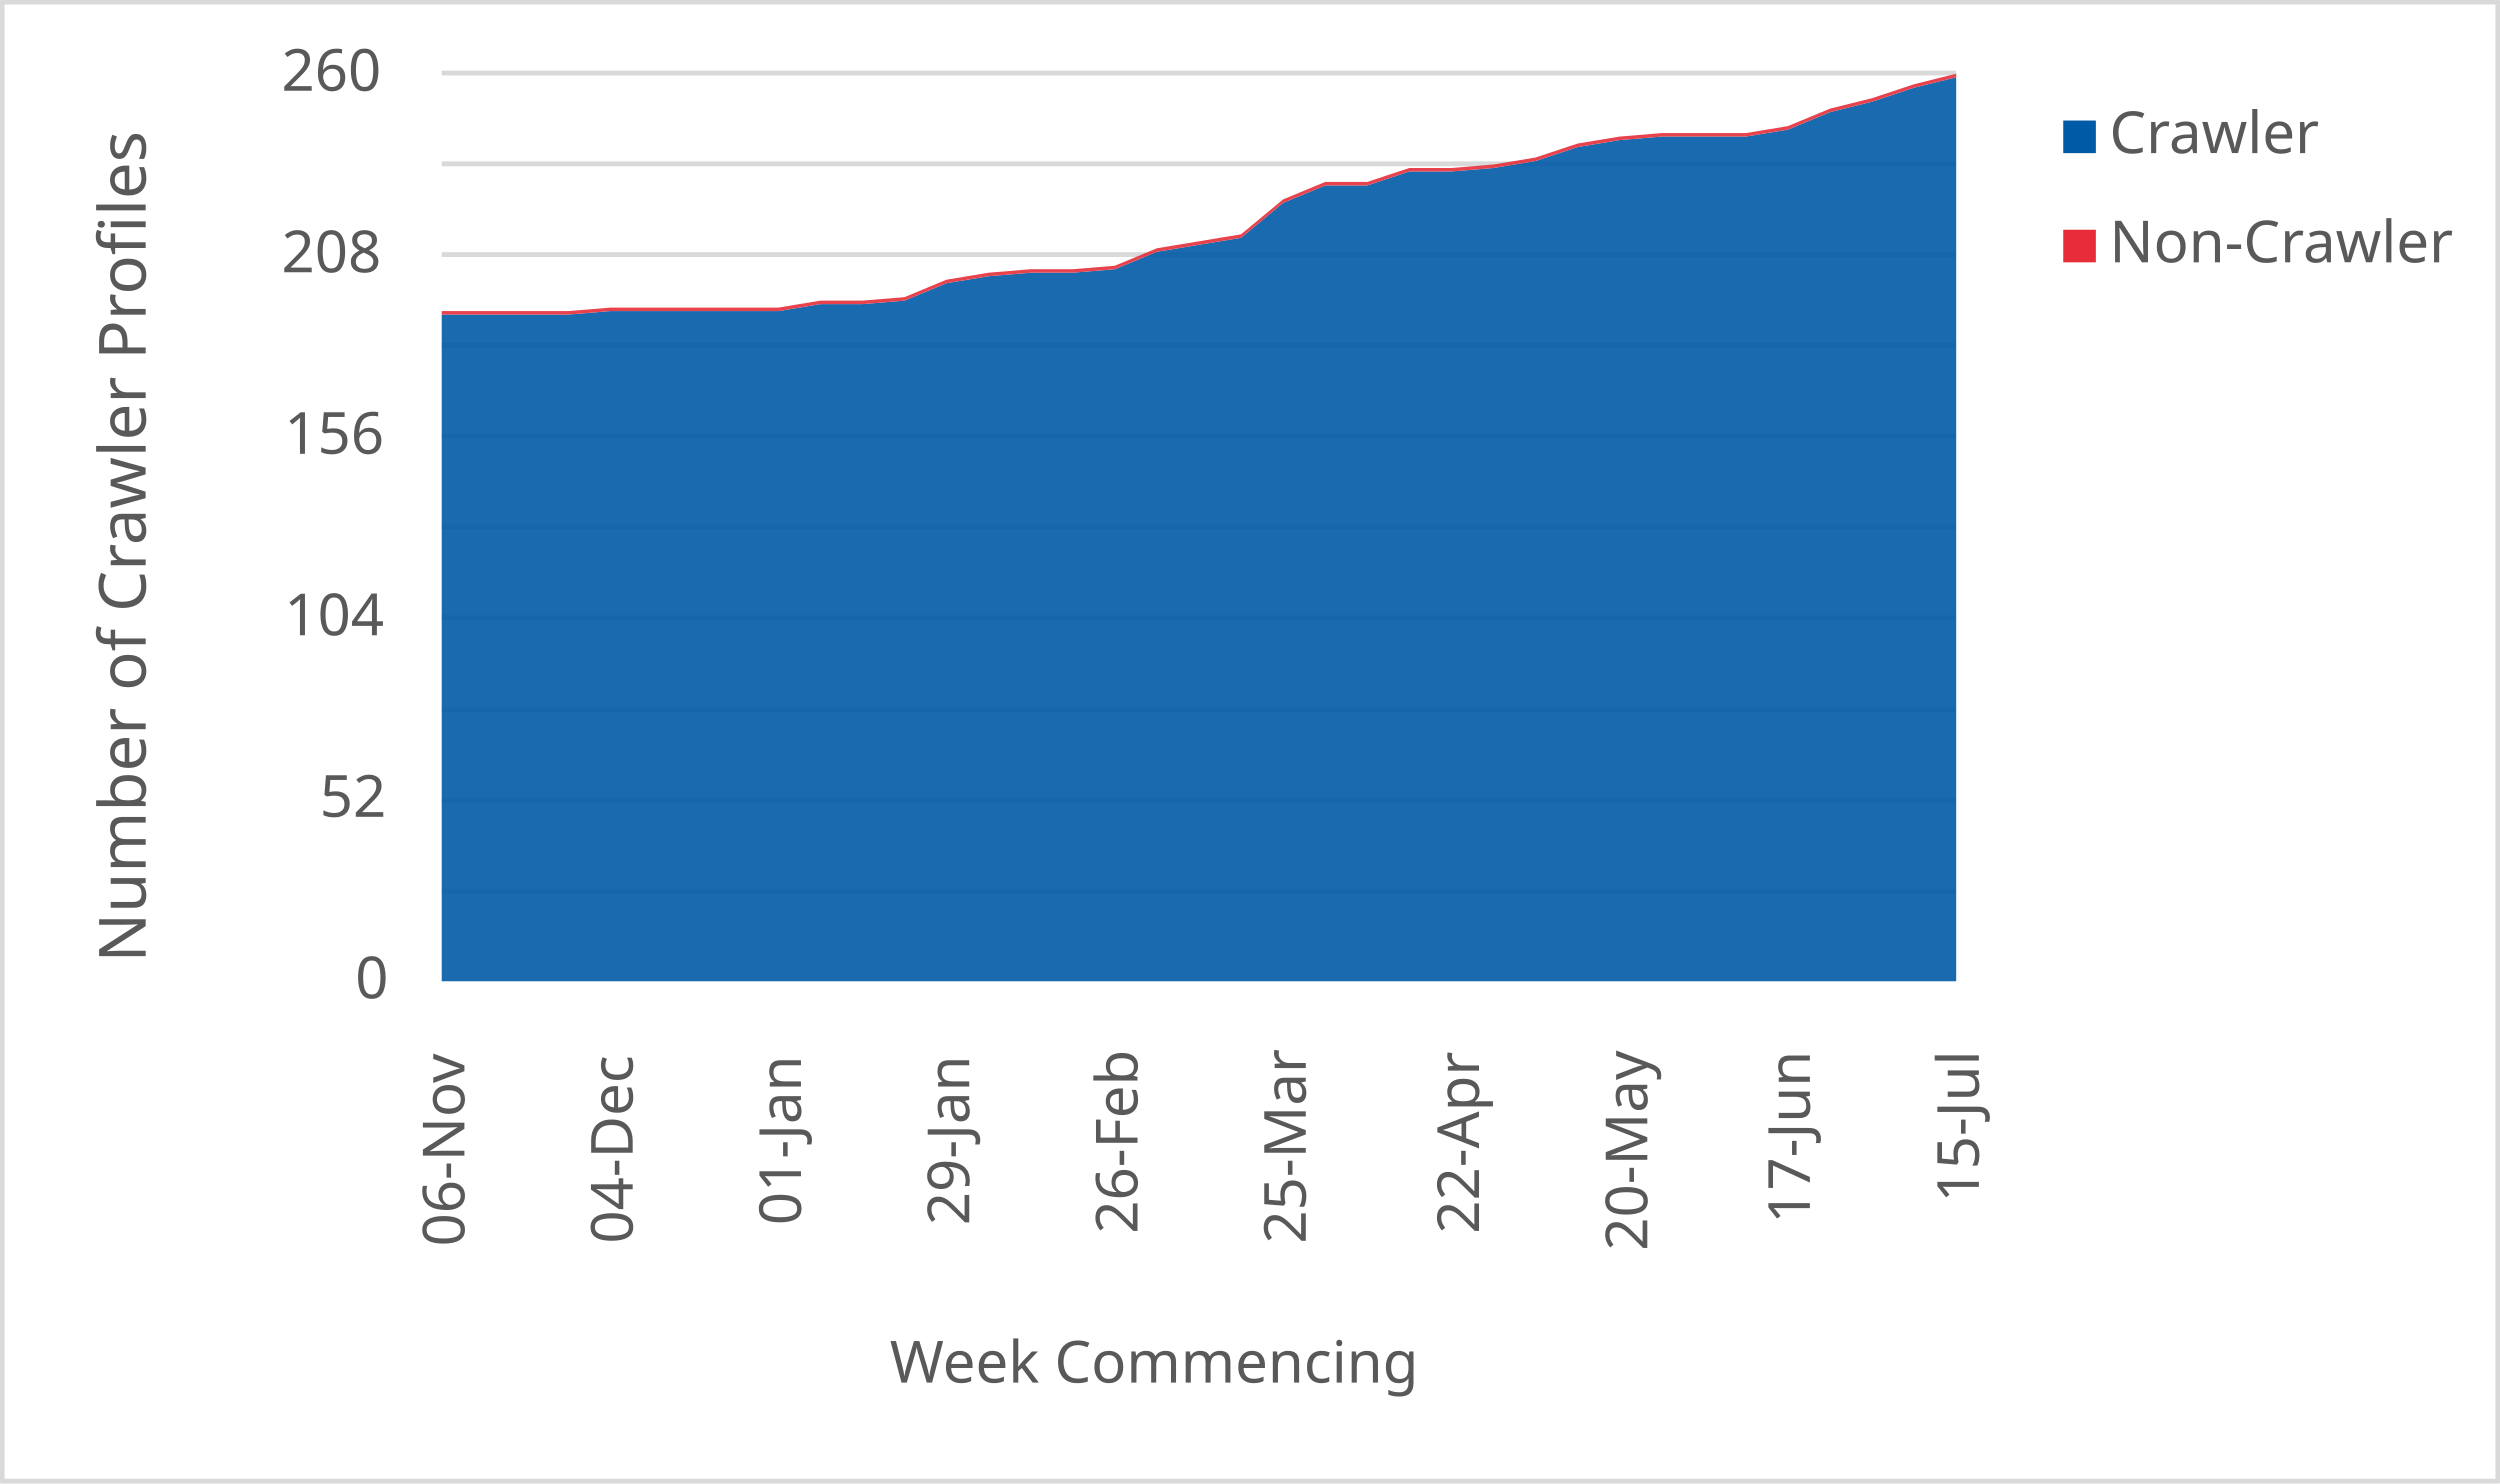
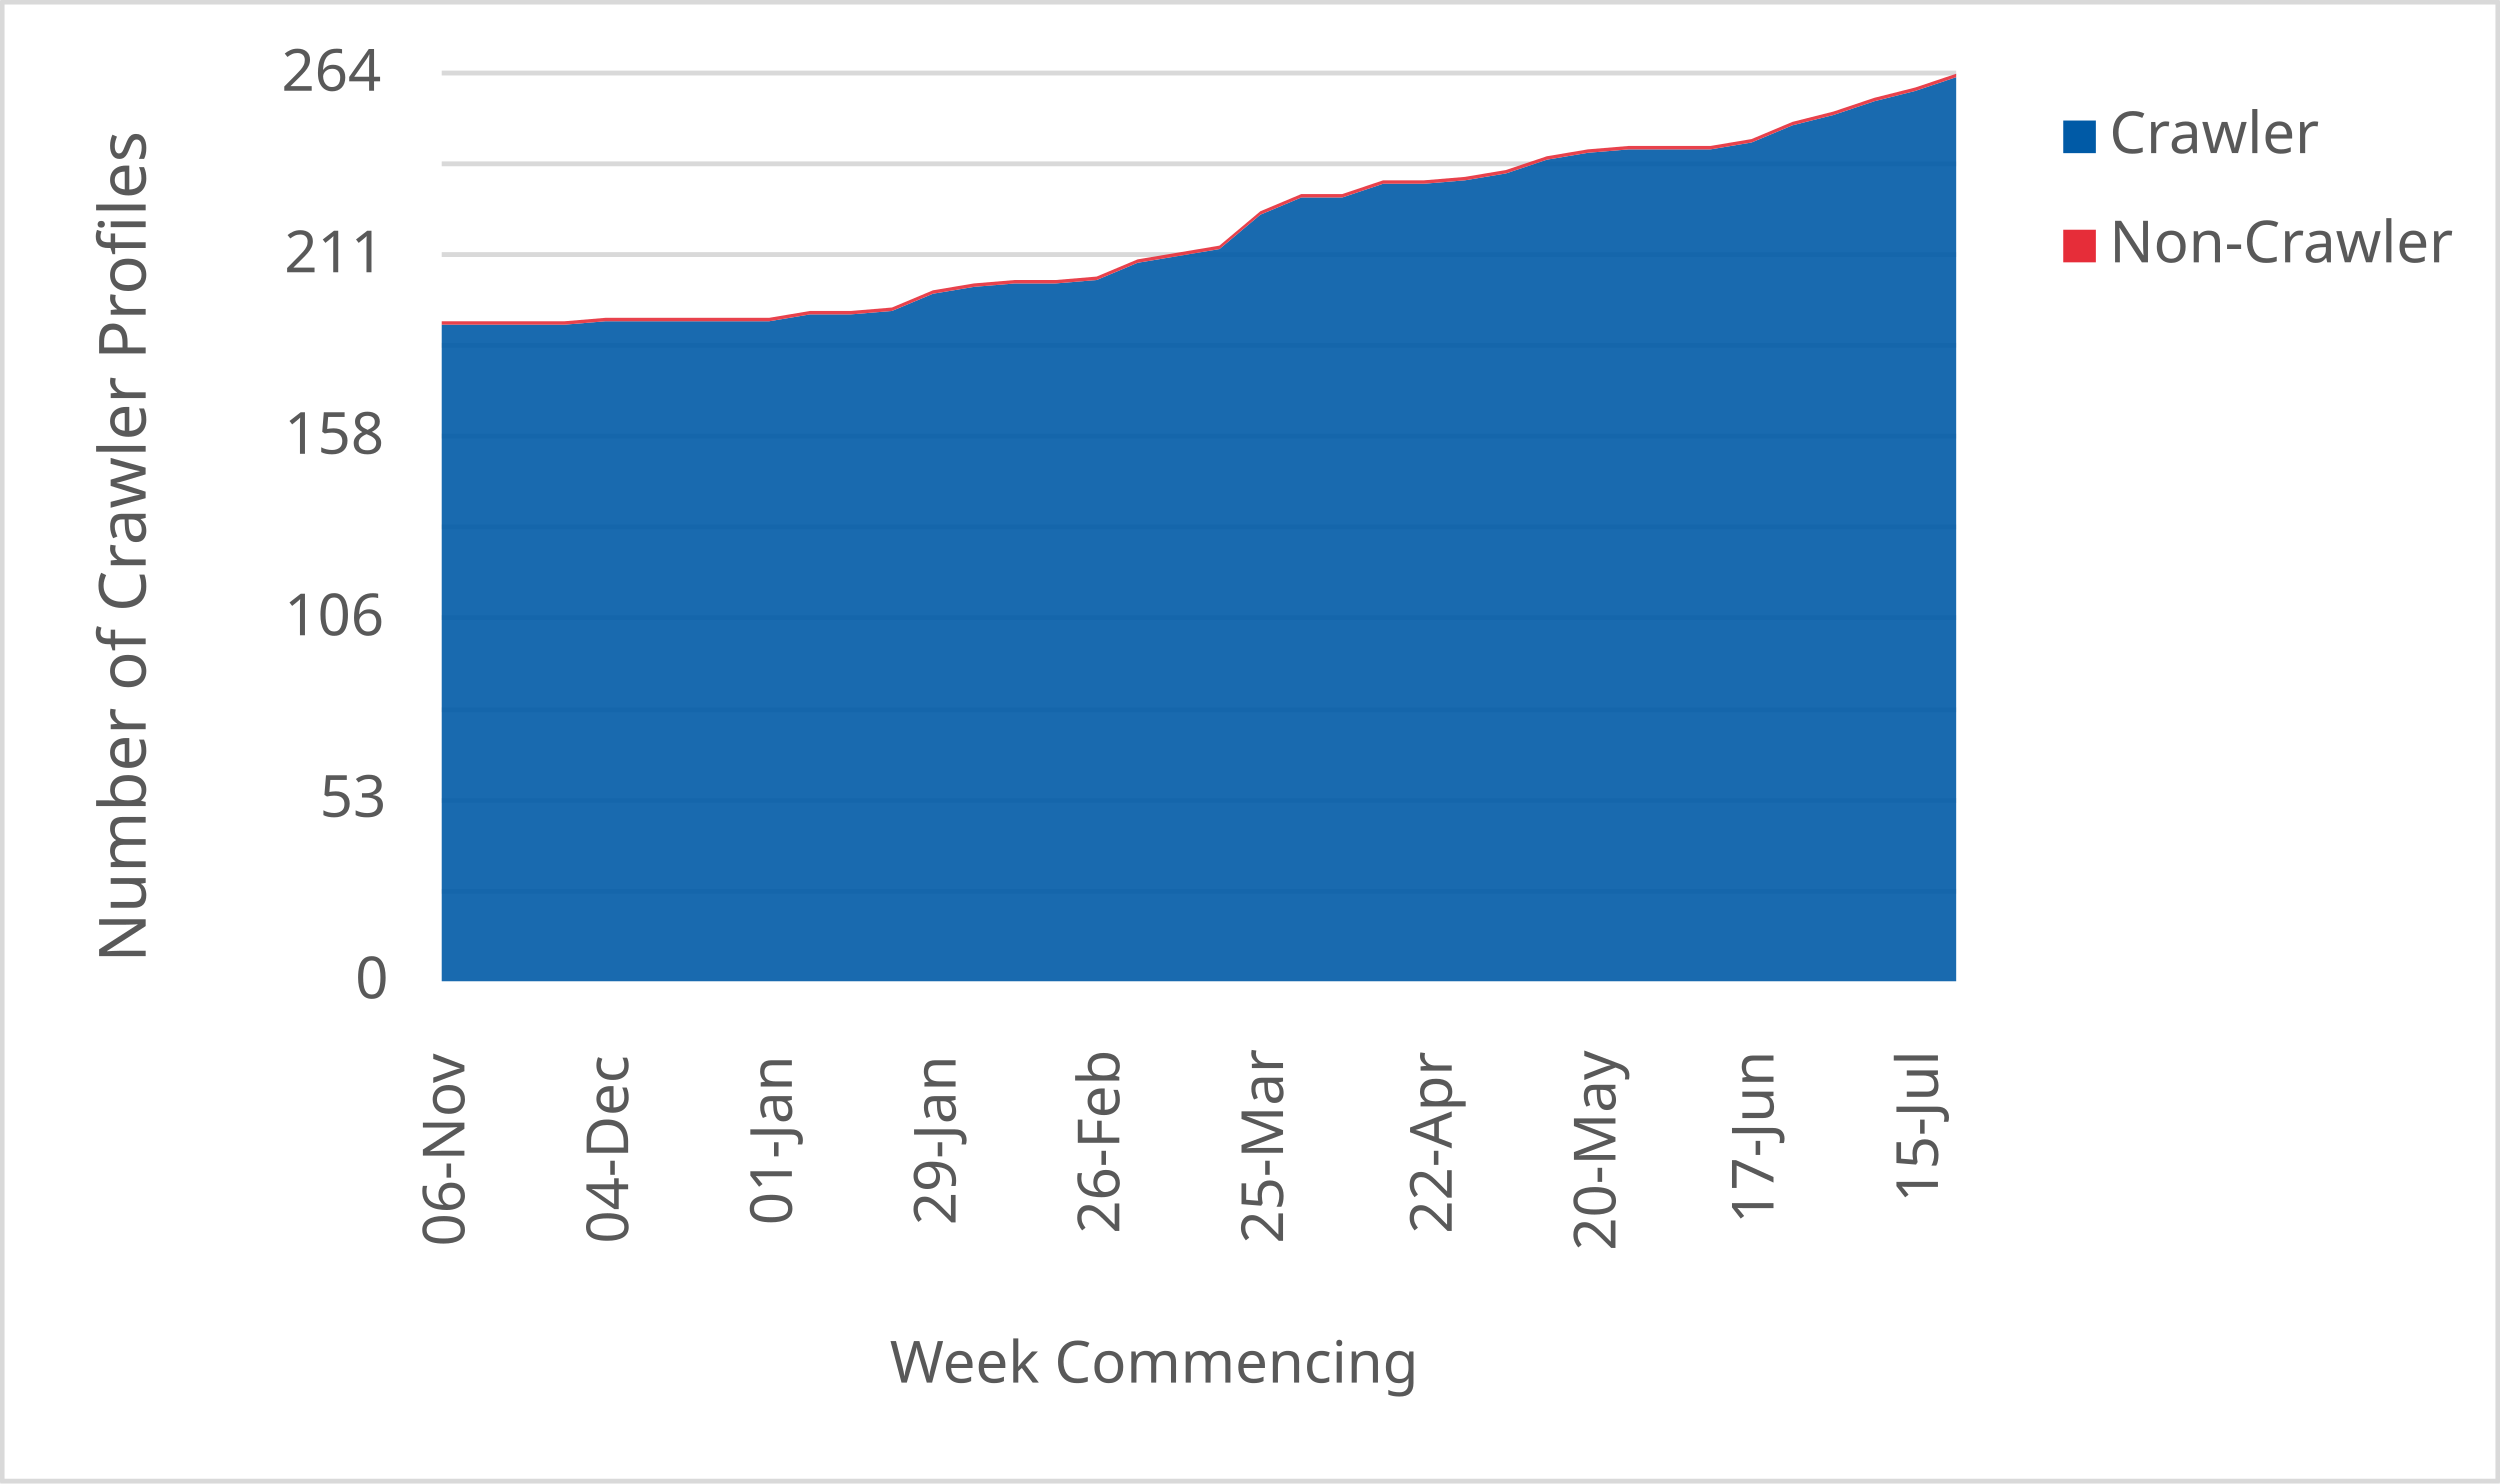
<svg xmlns="http://www.w3.org/2000/svg" width="1763" height="1046" xml:space="preserve" overflow="hidden">
  <defs>
    <clipPath id="clip0">
      <rect x="2917" y="346" width="1763" height="1046" />
    </clipPath>
  </defs>
  <g clip-path="url(#clip0)" transform="translate(-2917 -346)">
    <rect x="2918" y="347" width="1760" height="1043" fill="#FFFFFF" />
    <g>
      <path d="    M3228.5 974.532 4296.5 974.532    M3228.5 910.53 4296.5 910.53    M3228.5 846.528 4296.5 846.528    M3228.5 781.526 4296.5 781.526    M3228.5 717.524 4296.5 717.524    M3228.5 653.522 4296.5 653.522    M3228.5 589.52 4296.5 589.52    M3228.5 525.517 4296.5 525.517    M3228.5 461.515 4296.5 461.515    M3228.5 397.5 4296.5 397.5" stroke="#D9D9D9" stroke-width="3.438" stroke-linejoin="round" stroke-miterlimit="10" fill="none" />
    </g>
    <g>
      <path d="M 1038.5 4296.5 1038.5" stroke="#D9D9D9" stroke-width="3.438" stroke-linejoin="round" stroke-miterlimit="10" fill="none" fill-rule="evenodd" />
    </g>
    <g>
      <text fill="#595959" font-family="Verdana,sans-serif" font-weight="400" font-size="41" transform="matrix(6.12323e-17 -1 1 6.12323e-17 3244.5 1225)">06-Nov</text>
    </g>
    <g>
-       <text fill="#595959" font-family="Verdana,sans-serif" font-weight="400" font-size="41" transform="matrix(6.12323e-17 -1 1 6.12323e-17 3363.167 1223)">04-Dec</text>
+       <text fill="#595959" font-family="Verdana,sans-serif" font-weight="400" font-size="41" transform="matrix(6.12323e-17 -1 1 6.12323e-17 3359.959 1223)">04-Dec</text>
    </g>
    <g>
-       <text fill="#595959" font-family="Verdana,sans-serif" font-weight="400" font-size="41" transform="matrix(6.12323e-17 -1 1 6.12323e-17 3481.833 1210)">01-Jan</text>
+       <text fill="#595959" font-family="Verdana,sans-serif" font-weight="400" font-size="41" transform="matrix(6.12323e-17 -1 1 6.12323e-17 3475.419 1210)">01-Jan</text>
    </g>
    <g>
-       <text fill="#595959" font-family="Verdana,sans-serif" font-weight="400" font-size="41" transform="matrix(6.12323e-17 -1 1 6.12323e-17 3600.5 1210)">29-Jan</text>
+       <text fill="#595959" font-family="Verdana,sans-serif" font-weight="400" font-size="41" transform="matrix(6.12323e-17 -1 1 6.12323e-17 3590.878 1210)">29-Jan</text>
    </g>
    <g>
-       <text fill="#595959" font-family="Verdana,sans-serif" font-weight="400" font-size="41" transform="matrix(6.12323e-17 -1 1 6.12323e-17 3719.167 1216)">26-Feb</text>
+       <text fill="#595959" font-family="Verdana,sans-serif" font-weight="400" font-size="41" transform="matrix(6.12323e-17 -1 1 6.12323e-17 3706.338 1216)">26-Feb</text>
    </g>
    <g>
-       <text fill="#595959" font-family="Verdana,sans-serif" font-weight="400" font-size="41" transform="matrix(6.12323e-17 -1 1 6.12323e-17 3837.833 1223)">25-Mar</text>
+       <text fill="#595959" font-family="Verdana,sans-serif" font-weight="400" font-size="41" transform="matrix(6.12323e-17 -1 1 6.12323e-17 3821.797 1223)">25-Mar</text>
    </g>
    <g>
-       <text fill="#595959" font-family="Verdana,sans-serif" font-weight="400" font-size="41" transform="matrix(6.12323e-17 -1 1 6.12323e-17 3960 1216)">22-Apr</text>
+       <text fill="#595959" font-family="Verdana,sans-serif" font-weight="400" font-size="41" transform="matrix(6.12323e-17 -1 1 6.12323e-17 3940.757 1216)">22-Apr</text>
    </g>
    <g>
-       <text fill="#595959" font-family="Verdana,sans-serif" font-weight="400" font-size="41" transform="matrix(6.12323e-17 -1 1 6.12323e-17 4078.667 1228)">20-May</text>
+       <text fill="#595959" font-family="Verdana,sans-serif" font-weight="400" font-size="41" transform="matrix(6.12323e-17 -1 1 6.12323e-17 4056.216 1228)">20-May</text>
    </g>
    <g>
-       <text fill="#595959" font-family="Verdana,sans-serif" font-weight="400" font-size="41" transform="matrix(6.12323e-17 -1 1 6.12323e-17 4193.333 1209)">17-Jun</text>
+       <text fill="#595959" font-family="Verdana,sans-serif" font-weight="400" font-size="41" transform="matrix(6.12323e-17 -1 1 6.12323e-17 4167.676 1209)">17-Jun</text>
    </g>
    <g>
-       <text fill="#595959" font-family="Verdana,sans-serif" font-weight="400" font-size="41" transform="matrix(6.12323e-17 -1 1 6.12323e-17 4312.5 1194)">15-Jul</text>
+       <text fill="#595959" font-family="Verdana,sans-serif" font-weight="400" font-size="41" transform="matrix(6.12323e-17 -1 1 6.12323e-17 4283.635 1194)">15-Jul</text>
    </g>
    <g>
      <text fill="#595959" font-family="Verdana,sans-serif" font-weight="400" font-size="41" transform="matrix(1 0 0 1 3167.5 1050)">0</text>
    </g>
    <g>
-       <text fill="#595959" font-family="Verdana,sans-serif" font-weight="400" font-size="41" transform="matrix(1 0 0 1 3142.5 922)">52</text>
+       <text fill="#595959" font-family="Verdana,sans-serif" font-weight="400" font-size="41" transform="matrix(1 0 0 1 3142.5 922)">53</text>
    </g>
    <g>
-       <text fill="#595959" font-family="Verdana,sans-serif" font-weight="400" font-size="41" transform="matrix(1 0 0 1 3117.5 794)">104</text>
+       <text fill="#595959" font-family="Verdana,sans-serif" font-weight="400" font-size="41" transform="matrix(1 0 0 1 3117.5 794)">106</text>
    </g>
    <g>
-       <text fill="#595959" font-family="Verdana,sans-serif" font-weight="400" font-size="41" transform="matrix(1 0 0 1 3117.5 666)">156</text>
+       <text fill="#595959" font-family="Verdana,sans-serif" font-weight="400" font-size="41" transform="matrix(1 0 0 1 3117.5 666)">158</text>
    </g>
    <g>
-       <text fill="#595959" font-family="Verdana,sans-serif" font-weight="400" font-size="41" transform="matrix(1 0 0 1 3115.5 538)">208</text>
+       <text fill="#595959" font-family="Verdana,sans-serif" font-weight="400" font-size="41" transform="matrix(1 0 0 1 3117.5 538)">211</text>
    </g>
    <g>
-       <text fill="#595959" font-family="Verdana,sans-serif" font-weight="400" font-size="41" transform="matrix(1 0 0 1 3115.5 410)">260</text>
+       <text fill="#595959" font-family="Verdana,sans-serif" font-weight="400" font-size="41" transform="matrix(1 0 0 1 3115.5 410)">264</text>
    </g>
    <g>
      <text fill="#595959" font-family="Verdana,sans-serif" font-weight="400" font-size="41" transform="matrix(1 0 0 1 3544.5 1321)">Week Commencing</text>
    </g>
    <g>
      <text fill="#595959" font-family="Verdana,sans-serif" font-weight="400" font-size="46" transform="matrix(6.12323e-17 -1 1 6.12323e-17 3019.73 1024.75)">Number of Crawler Profiles</text>
    </g>
    <rect x="2918.5" y="347.5" width="1760" height="1043" stroke="#D9D9D9" stroke-width="3.438" stroke-linejoin="round" stroke-miterlimit="10" fill="none" />
    <g>
-       <path d="M3228.5 1038 3258.167 1038 3287.833 1038 3317.5 1038 3347.167 1038 3376.833 1038 3406.5 1038 3436.167 1038 3465.833 1038 3495.5 1038 3525.167 1038 3554.833 1038 3584.5 1038 3614.167 1038 3643.833 1038 3673.5 1038 3703.167 1038 3732.833 1038 3762.5 1038 3792.167 1038 3821.833 1038 3851.5 1038 3881.167 1038 3910.833 1038 3940.5 1038 3970.167 1038 3999.833 1038 4029.5 1038 4059.167 1038 4088.833 1038 4118.5 1038 4148.167 1038 4177.833 1038 4207.5 1038 4237.167 1038 4266.833 1038 4296.5 1038 4296.5 400.462 4266.833 407.846 4237.167 417.692 4207.5 425.077 4177.833 437.385 4148.167 442.308 4118.5 442.308 4088.833 442.308 4059.167 444.769 4029.5 449.692 3999.833 459.538 3970.167 464.462 3940.5 466.923 3910.833 466.923 3881.167 476.769 3851.5 476.769 3821.833 489.077 3792.167 513.692 3762.5 518.615 3732.833 523.538 3703.167 535.846 3673.5 538.308 3643.833 538.308 3614.167 540.769 3584.5 545.692 3554.833 558 3525.167 560.462 3495.5 560.462 3465.833 565.385 3436.167 565.385 3406.5 565.385 3376.833 565.385 3347.167 565.385 3317.5 567.846 3287.833 567.846 3258.167 567.846 3228.5 567.846 3228.5 1038Z" fill="#005aa6" opacity="0.9" />
+       <path d="M3228.5 1038 3257.365 1038 3286.23 1038 3315.095 1038 3343.959 1038 3372.824 1038 3401.689 1038 3430.554 1038 3459.419 1038 3488.284 1038 3517.149 1038 3546.014 1038 3574.878 1038 3603.743 1038 3632.608 1038 3661.473 1038 3690.338 1038 3719.203 1038 3748.068 1038 3776.932 1038 3805.797 1038 3834.662 1038 3863.527 1038 3892.392 1038 3921.257 1038 3950.122 1038 3978.986 1038 4007.851 1038 4036.716 1038 4065.581 1038 4094.446 1038 4123.311 1038 4152.176 1038 4181.041 1038 4209.905 1038 4238.77 1038 4267.635 1038 4296.5 1038 4296.5 400.424 4267.635 410.121 4238.77 417.394 4209.905 427.091 4181.041 434.364 4152.176 446.485 4123.311 451.333 4094.446 451.333 4065.581 451.333 4036.716 453.758 4007.851 458.606 3978.986 468.303 3950.122 473.152 3921.257 475.576 3892.392 475.576 3863.527 485.273 3834.662 485.273 3805.797 497.394 3776.932 521.636 3748.068 526.485 3719.203 531.333 3690.338 543.455 3661.473 545.879 3632.608 545.879 3603.743 548.303 3574.878 553.152 3546.014 565.273 3517.149 567.697 3488.284 567.697 3459.419 572.545 3430.554 572.545 3401.689 572.545 3372.824 572.545 3343.959 572.545 3315.095 574.97 3286.23 574.97 3257.365 574.97 3228.5 574.97 3228.5 1038Z" fill="#005aa6" opacity="0.9" />
    </g>
    <g>
-       <path d="M3228.5 567.846 3258.167 567.846 3287.833 567.846 3317.5 567.846 3347.167 565.385 3376.833 565.385 3406.5 565.385 3436.167 565.385 3465.833 565.385 3495.5 560.462 3525.167 560.462 3554.833 558 3584.5 545.692 3614.167 540.769 3643.833 538.308 3673.5 538.308 3703.167 535.846 3732.833 523.538 3762.5 518.615 3792.167 513.692 3821.833 489.077 3851.5 476.769 3881.167 476.769 3910.833 466.923 3940.5 466.923 3970.167 464.462 3999.833 459.538 4029.5 449.692 4059.167 444.769 4088.833 442.308 4118.5 442.308 4148.167 442.308 4177.833 437.385 4207.5 425.077 4237.167 417.692 4266.833 407.846 4296.5 400.462 4296.5 398 4266.833 405.385 4237.167 415.231 4207.5 422.615 4177.833 434.923 4148.167 439.846 4118.5 439.846 4088.833 439.846 4059.167 442.308 4029.5 447.231 3999.833 457.077 3970.167 462 3940.5 464.462 3910.833 464.462 3881.167 474.308 3851.5 474.308 3821.833 486.615 3792.167 511.231 3762.5 516.154 3732.833 521.077 3703.167 533.385 3673.5 535.846 3643.833 535.846 3614.167 538.308 3584.5 543.231 3554.833 555.538 3525.167 558 3495.5 558 3465.833 562.923 3436.167 562.923 3406.5 562.923 3376.833 562.923 3347.167 562.923 3317.5 565.385 3287.833 565.385 3258.167 565.385 3228.5 565.385 3228.5 567.846Z" fill="#e62d39" opacity="0.9" />
+       <path d="M3228.5 574.97 3257.365 574.97 3286.23 574.97 3315.095 574.97 3343.959 572.545 3372.824 572.545 3401.689 572.545 3430.554 572.545 3459.419 572.545 3488.284 567.697 3517.149 567.697 3546.014 565.273 3574.878 553.152 3603.743 548.303 3632.608 545.879 3661.473 545.879 3690.338 543.455 3719.203 531.333 3748.068 526.485 3776.932 521.636 3805.797 497.394 3834.662 485.273 3863.527 485.273 3892.392 475.576 3921.257 475.576 3950.122 473.152 3978.986 468.303 4007.851 458.606 4036.716 453.758 4065.581 451.333 4094.446 451.333 4123.311 451.333 4152.176 446.485 4181.041 434.364 4209.905 427.091 4238.77 417.394 4267.635 410.121 4296.5 400.424 4296.5 398 4267.635 407.697 4238.77 414.97 4209.905 424.667 4181.041 431.939 4152.176 444.061 4123.311 448.909 4094.446 448.909 4065.581 448.909 4036.716 451.333 4007.851 456.182 3978.986 465.879 3950.122 470.727 3921.257 473.152 3892.392 473.152 3863.527 482.848 3834.662 482.848 3805.797 494.97 3776.932 519.212 3748.068 524.061 3719.203 528.909 3690.338 541.03 3661.473 543.455 3632.608 543.455 3603.743 545.879 3574.878 550.727 3546.014 562.848 3517.149 565.273 3488.284 565.273 3459.419 570.121 3430.554 570.121 3401.689 570.121 3372.824 570.121 3343.959 570.121 3315.095 572.545 3286.23 572.545 3257.365 572.545 3228.5 572.545 3228.5 574.97Z" fill="#e62d39" opacity="0.9" />
    </g>
    <g>
      <rect x="4372" y="431" width="23" height="23" fill="#005aa6" />
    </g>
    <g>
      <text fill="#595959" font-family="Verdana,sans-serif" font-weight="400" font-size="41" transform="matrix(1 0 0 1 4404.56 454)">Crawler</text>
    </g>
    <g>
      <rect x="4372" y="508" width="23" height="23" fill="#e62d39" />
    </g>
    <g>
      <text fill="#595959" font-family="Verdana,sans-serif" font-weight="400" font-size="41" transform="matrix(1 0 0 1 4404.56 531)">Non-Crawler</text>
    </g>
  </g>
</svg>
